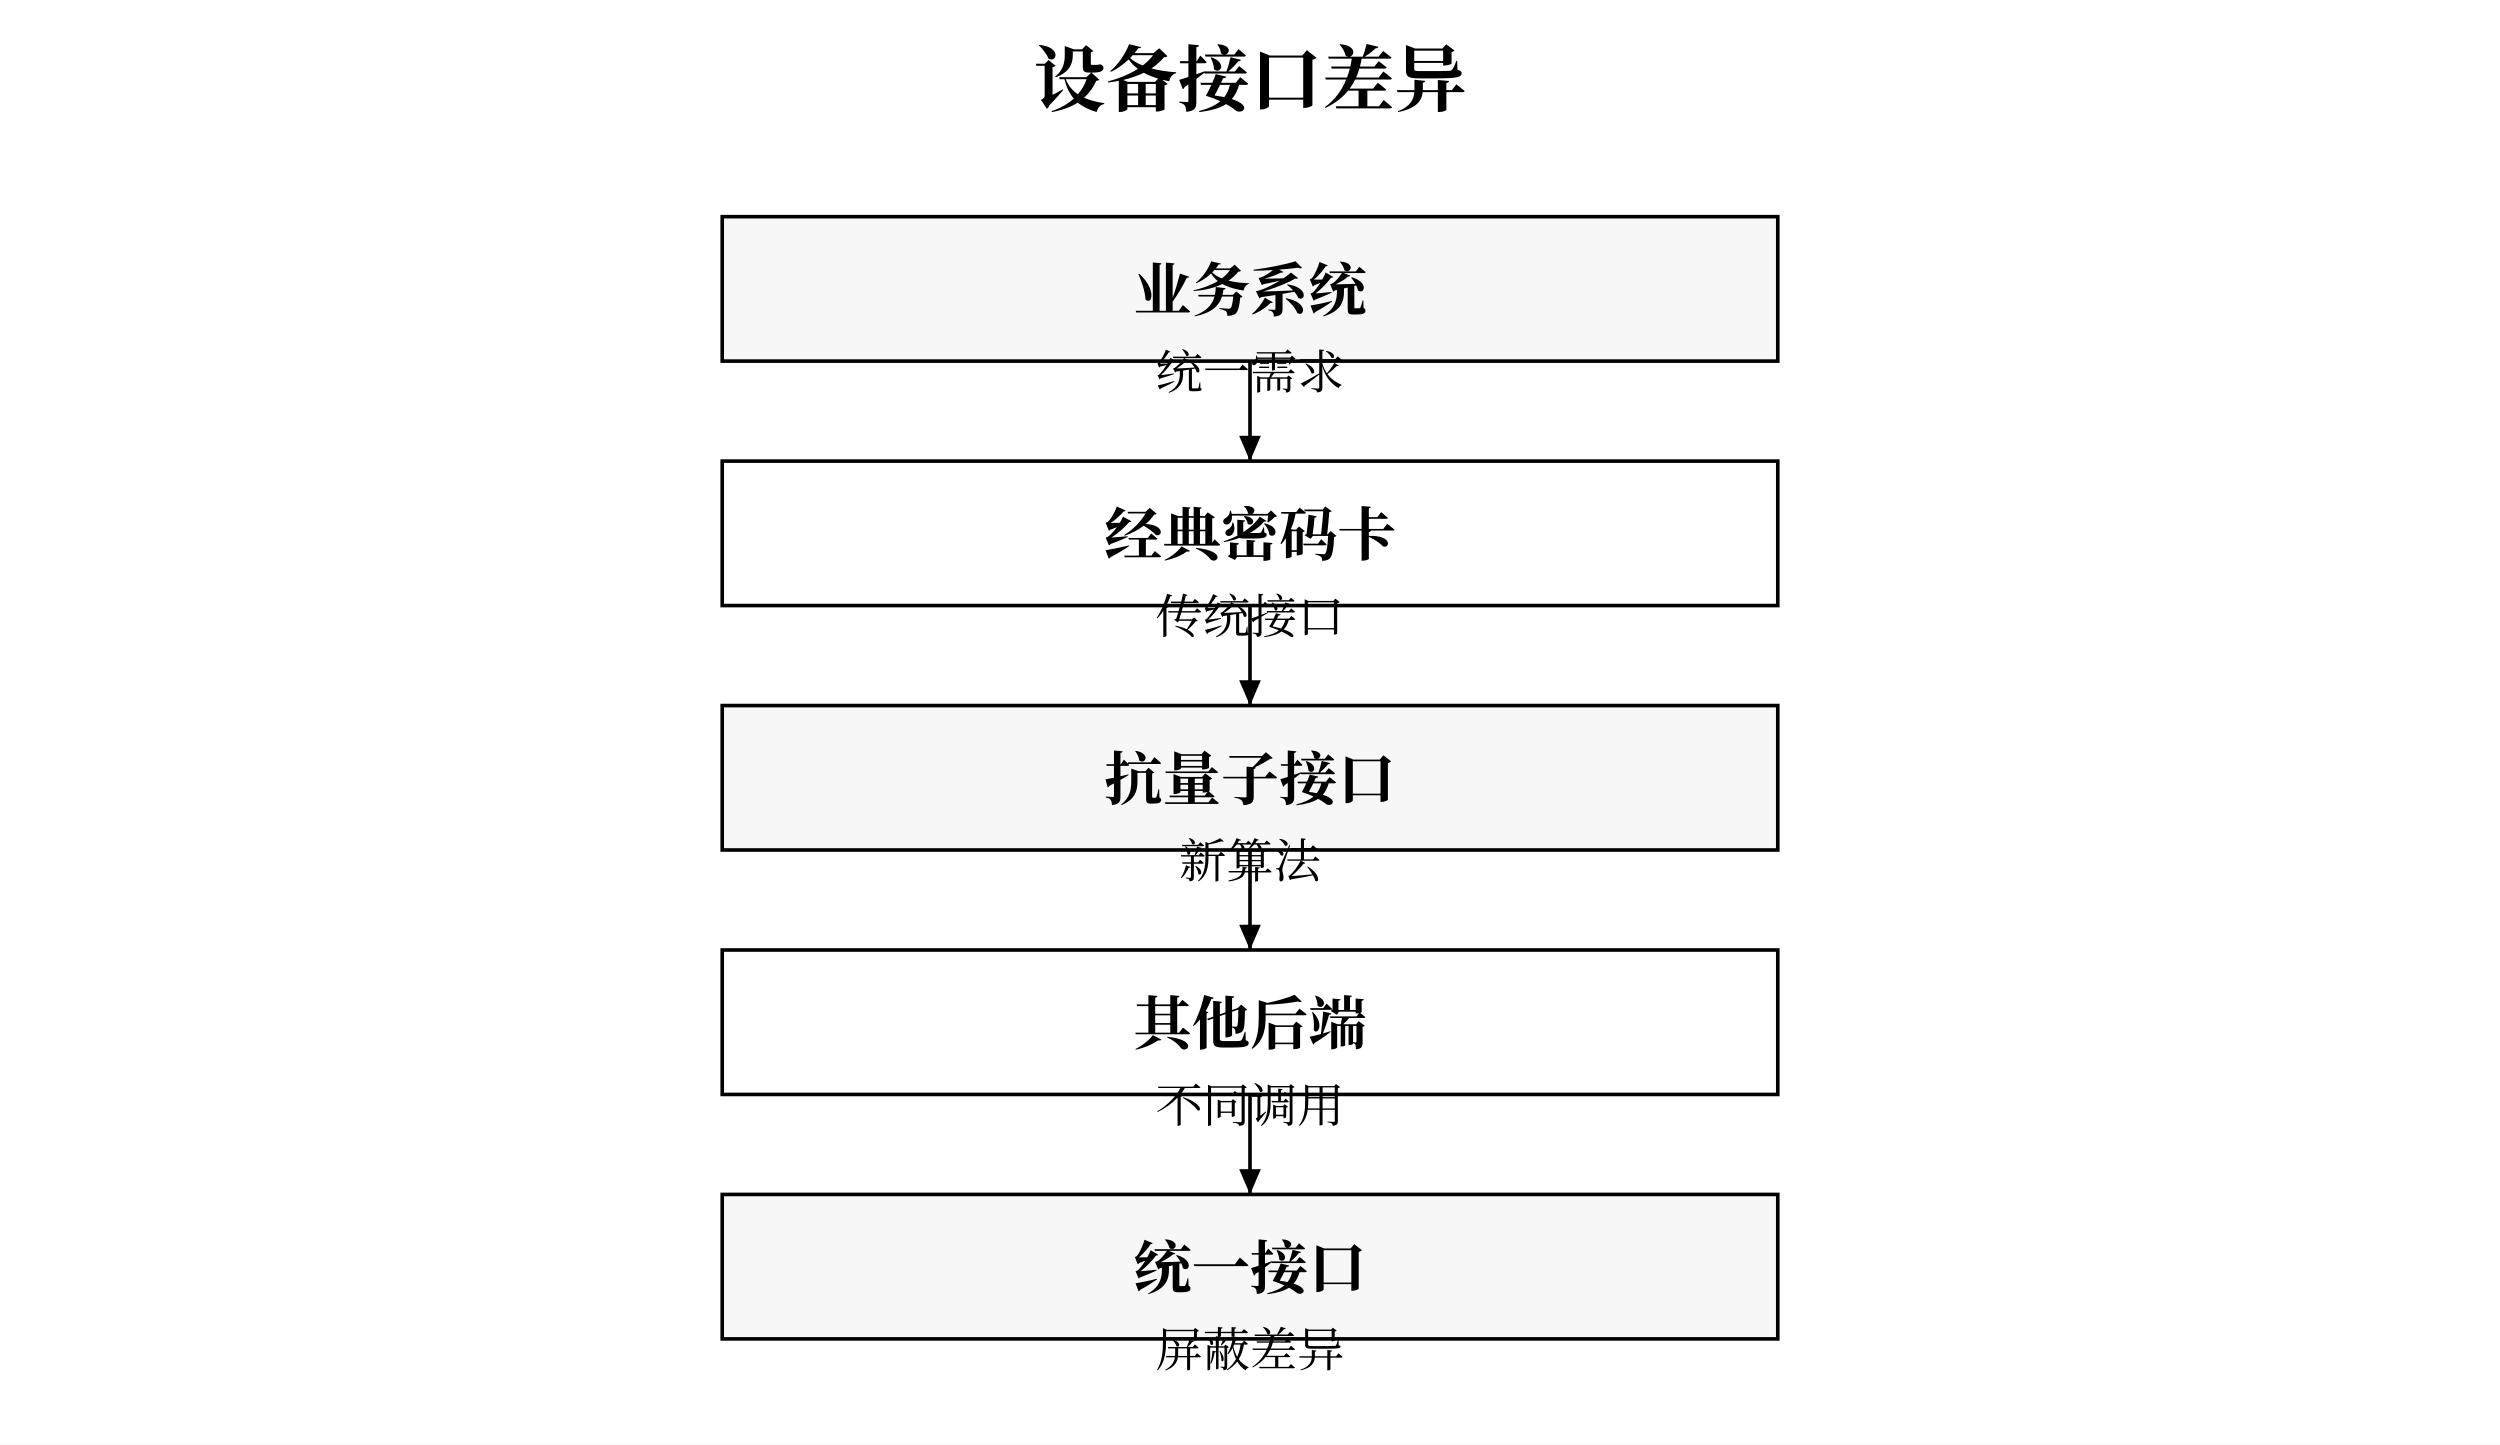
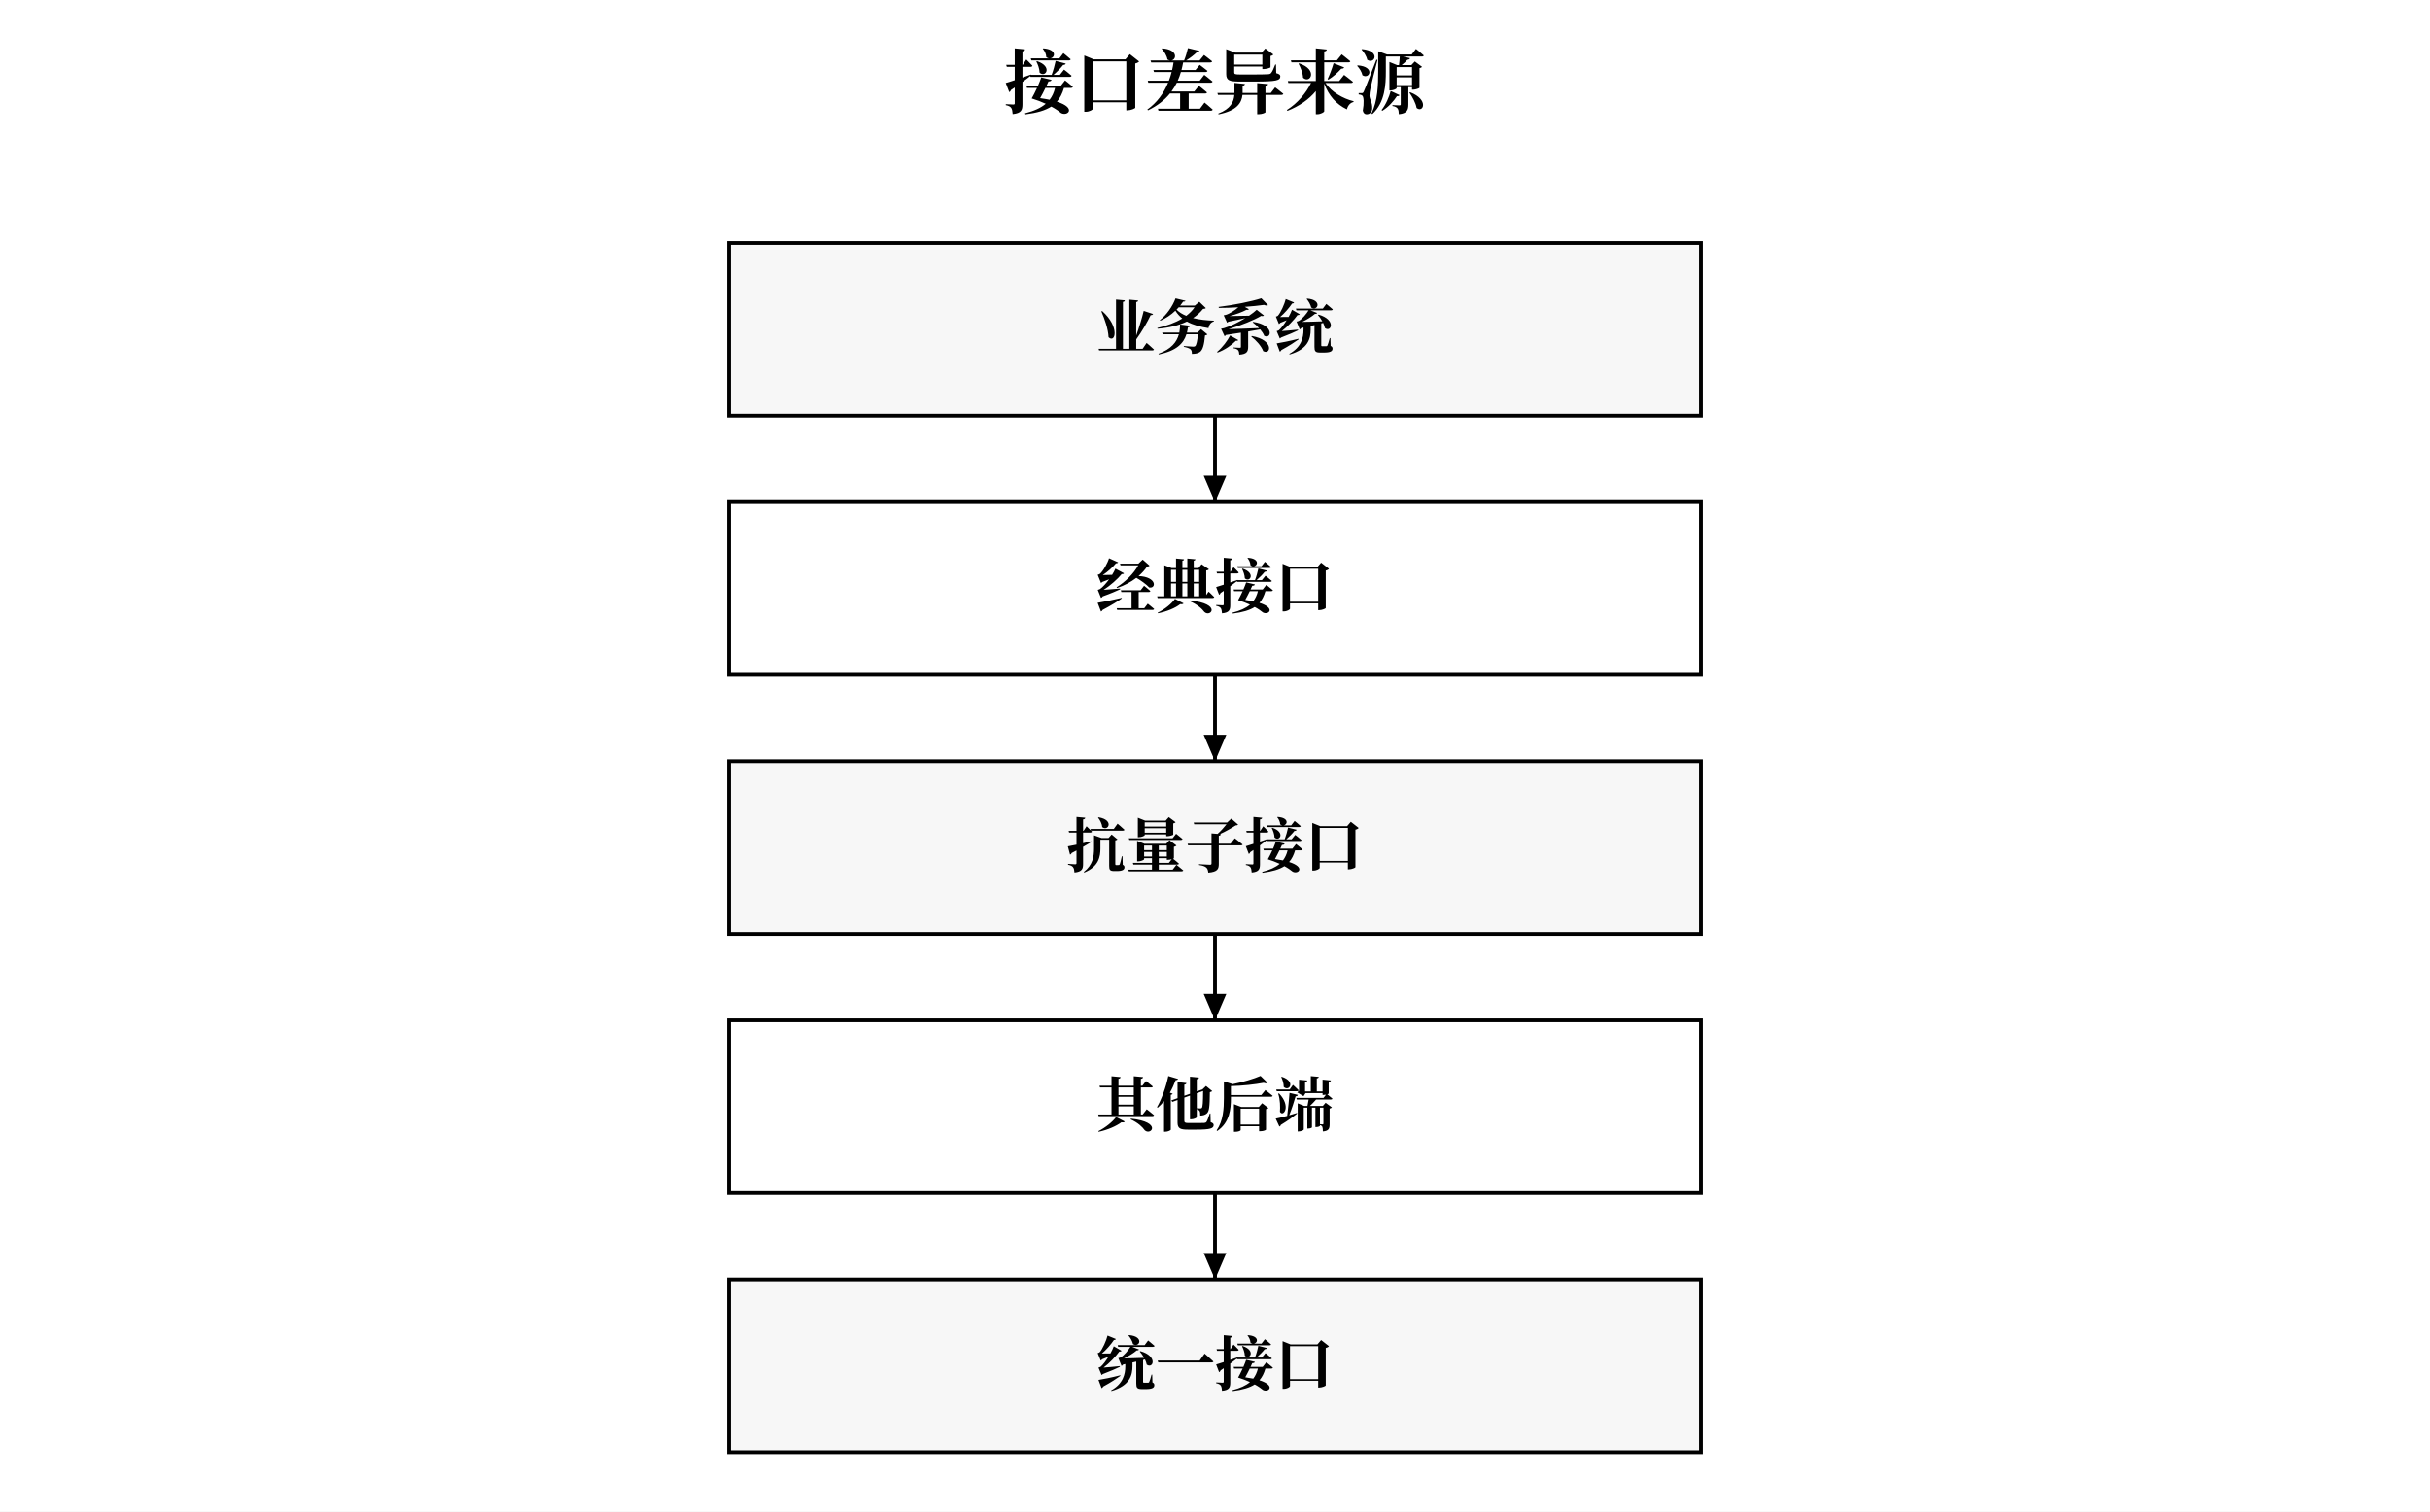
- <svg xmlns="http://www.w3.org/2000/svg" width="900" height="520" viewBox="0 0 900 520">
+ <svg xmlns="http://www.w3.org/2000/svg" width="900" height="560" viewBox="0 0 900 560">
  <defs>
    <marker id="arrow" markerWidth="8" markerHeight="8" refX="7" refY="3" orient="auto" markerUnits="strokeWidth">
      <path d="M0,0 L0,6 L7,3 z" fill="#000000" />
    </marker>
  </defs>
-   <rect x="0" y="0" width="900" height="520" fill="#ffffff" />
-   <text x="450.0" y="38" font-family="SimSun, Songti SC, Noto Serif CJK SC, Microsoft YaHei, Arial, sans-serif" font-size="26" font-weight="bold" text-anchor="middle" fill="#000000">设备接口差异</text>
-   <rect x="260" y="78" width="380" height="52" fill="#f7f7f7" stroke="#000000" stroke-width="1.3" />
-   <text x="450.0" y="112" font-family="SimSun, Songti SC, Noto Serif CJK SC, Microsoft YaHei, Arial, sans-serif" font-size="21" font-weight="bold" text-anchor="middle" fill="#000000">业务系统</text>
-   <text x="450.0" y="140" font-family="SimSun, Songti SC, Noto Serif CJK SC, Microsoft YaHei, Arial, sans-serif" font-size="17" font-weight="normal" text-anchor="middle" fill="#000000">统一需求</text>
-   <line x1="450.0" y1="130" x2="450.0" y2="166" stroke="#000000" stroke-width="1.3" marker-end="url(#arrow)" />
-   <rect x="260" y="166" width="380" height="52" fill="#ffffff" stroke="#000000" stroke-width="1.3" />
-   <text x="450.0" y="200" font-family="SimSun, Songti SC, Noto Serif CJK SC, Microsoft YaHei, Arial, sans-serif" font-size="21" font-weight="bold" text-anchor="middle" fill="#000000">经典密码卡</text>
-   <text x="450.0" y="228" font-family="SimSun, Songti SC, Noto Serif CJK SC, Microsoft YaHei, Arial, sans-serif" font-size="17" font-weight="normal" text-anchor="middle" fill="#000000">传统接口</text>
-   <line x1="450.0" y1="218" x2="450.0" y2="254" stroke="#000000" stroke-width="1.3" marker-end="url(#arrow)" />
-   <rect x="260" y="254" width="380" height="52" fill="#f7f7f7" stroke="#000000" stroke-width="1.3" />
-   <text x="450.0" y="288" font-family="SimSun, Songti SC, Noto Serif CJK SC, Microsoft YaHei, Arial, sans-serif" font-size="21" font-weight="bold" text-anchor="middle" fill="#000000">抗量子接口</text>
-   <text x="450.0" y="316" font-family="SimSun, Songti SC, Noto Serif CJK SC, Microsoft YaHei, Arial, sans-serif" font-size="17" font-weight="normal" text-anchor="middle" fill="#000000">新算法</text>
-   <line x1="450.0" y1="306" x2="450.0" y2="342" stroke="#000000" stroke-width="1.3" marker-end="url(#arrow)" />
-   <rect x="260" y="342" width="380" height="52" fill="#ffffff" stroke="#000000" stroke-width="1.3" />
-   <text x="450.0" y="376" font-family="SimSun, Songti SC, Noto Serif CJK SC, Microsoft YaHei, Arial, sans-serif" font-size="21" font-weight="bold" text-anchor="middle" fill="#000000">其他后端</text>
-   <text x="450.0" y="404" font-family="SimSun, Songti SC, Noto Serif CJK SC, Microsoft YaHei, Arial, sans-serif" font-size="17" font-weight="normal" text-anchor="middle" fill="#000000">不同调用</text>
-   <line x1="450.0" y1="394" x2="450.0" y2="430" stroke="#000000" stroke-width="1.3" marker-end="url(#arrow)" />
-   <rect x="260" y="430" width="380" height="52" fill="#f7f7f7" stroke="#000000" stroke-width="1.3" />
-   <text x="450.0" y="464" font-family="SimSun, Songti SC, Noto Serif CJK SC, Microsoft YaHei, Arial, sans-serif" font-size="21" font-weight="bold" text-anchor="middle" fill="#000000">统一接口</text>
-   <text x="450.0" y="492" font-family="SimSun, Songti SC, Noto Serif CJK SC, Microsoft YaHei, Arial, sans-serif" font-size="17" font-weight="normal" text-anchor="middle" fill="#000000">屏蔽差异</text>
+   <rect x="0" y="0" width="900" height="560" fill="#ffffff" />
+   <text x="450.0" y="40" font-family="SimSun, Songti SC, Noto Serif CJK SC, Microsoft YaHei, Arial, sans-serif" font-size="26" font-weight="bold" text-anchor="middle" fill="#000000">接口差异来源</text>
+   <rect x="270" y="90" width="360" height="64" fill="#f7f7f7" stroke="#000000" stroke-width="1.4" />
+   <text x="450.0" y="122.0" font-family="SimSun, Songti SC, Noto Serif CJK SC, Microsoft YaHei, Arial, sans-serif" font-size="22" font-weight="bold" text-anchor="middle" dominant-baseline="middle" fill="#000000">业务系统</text>
+   <line x1="450.0" y1="154" x2="450.0" y2="186" stroke="#000000" stroke-width="1.4" marker-end="url(#arrow)" />
+   <rect x="270" y="186" width="360" height="64" fill="#ffffff" stroke="#000000" stroke-width="1.4" />
+   <text x="450.0" y="218.0" font-family="SimSun, Songti SC, Noto Serif CJK SC, Microsoft YaHei, Arial, sans-serif" font-size="22" font-weight="bold" text-anchor="middle" dominant-baseline="middle" fill="#000000">经典接口</text>
+   <line x1="450.0" y1="250" x2="450.0" y2="282" stroke="#000000" stroke-width="1.4" marker-end="url(#arrow)" />
+   <rect x="270" y="282" width="360" height="64" fill="#f7f7f7" stroke="#000000" stroke-width="1.4" />
+   <text x="450.0" y="314.0" font-family="SimSun, Songti SC, Noto Serif CJK SC, Microsoft YaHei, Arial, sans-serif" font-size="22" font-weight="bold" text-anchor="middle" dominant-baseline="middle" fill="#000000">抗量子接口</text>
+   <line x1="450.0" y1="346" x2="450.0" y2="378" stroke="#000000" stroke-width="1.4" marker-end="url(#arrow)" />
+   <rect x="270" y="378" width="360" height="64" fill="#ffffff" stroke="#000000" stroke-width="1.4" />
+   <text x="450.0" y="410.0" font-family="SimSun, Songti SC, Noto Serif CJK SC, Microsoft YaHei, Arial, sans-serif" font-size="22" font-weight="bold" text-anchor="middle" dominant-baseline="middle" fill="#000000">其他后端</text>
+   <line x1="450.0" y1="442" x2="450.0" y2="474" stroke="#000000" stroke-width="1.4" marker-end="url(#arrow)" />
+   <rect x="270" y="474" width="360" height="64" fill="#f7f7f7" stroke="#000000" stroke-width="1.4" />
+   <text x="450.0" y="506.0" font-family="SimSun, Songti SC, Noto Serif CJK SC, Microsoft YaHei, Arial, sans-serif" font-size="22" font-weight="bold" text-anchor="middle" dominant-baseline="middle" fill="#000000">统一接口</text>
</svg>
